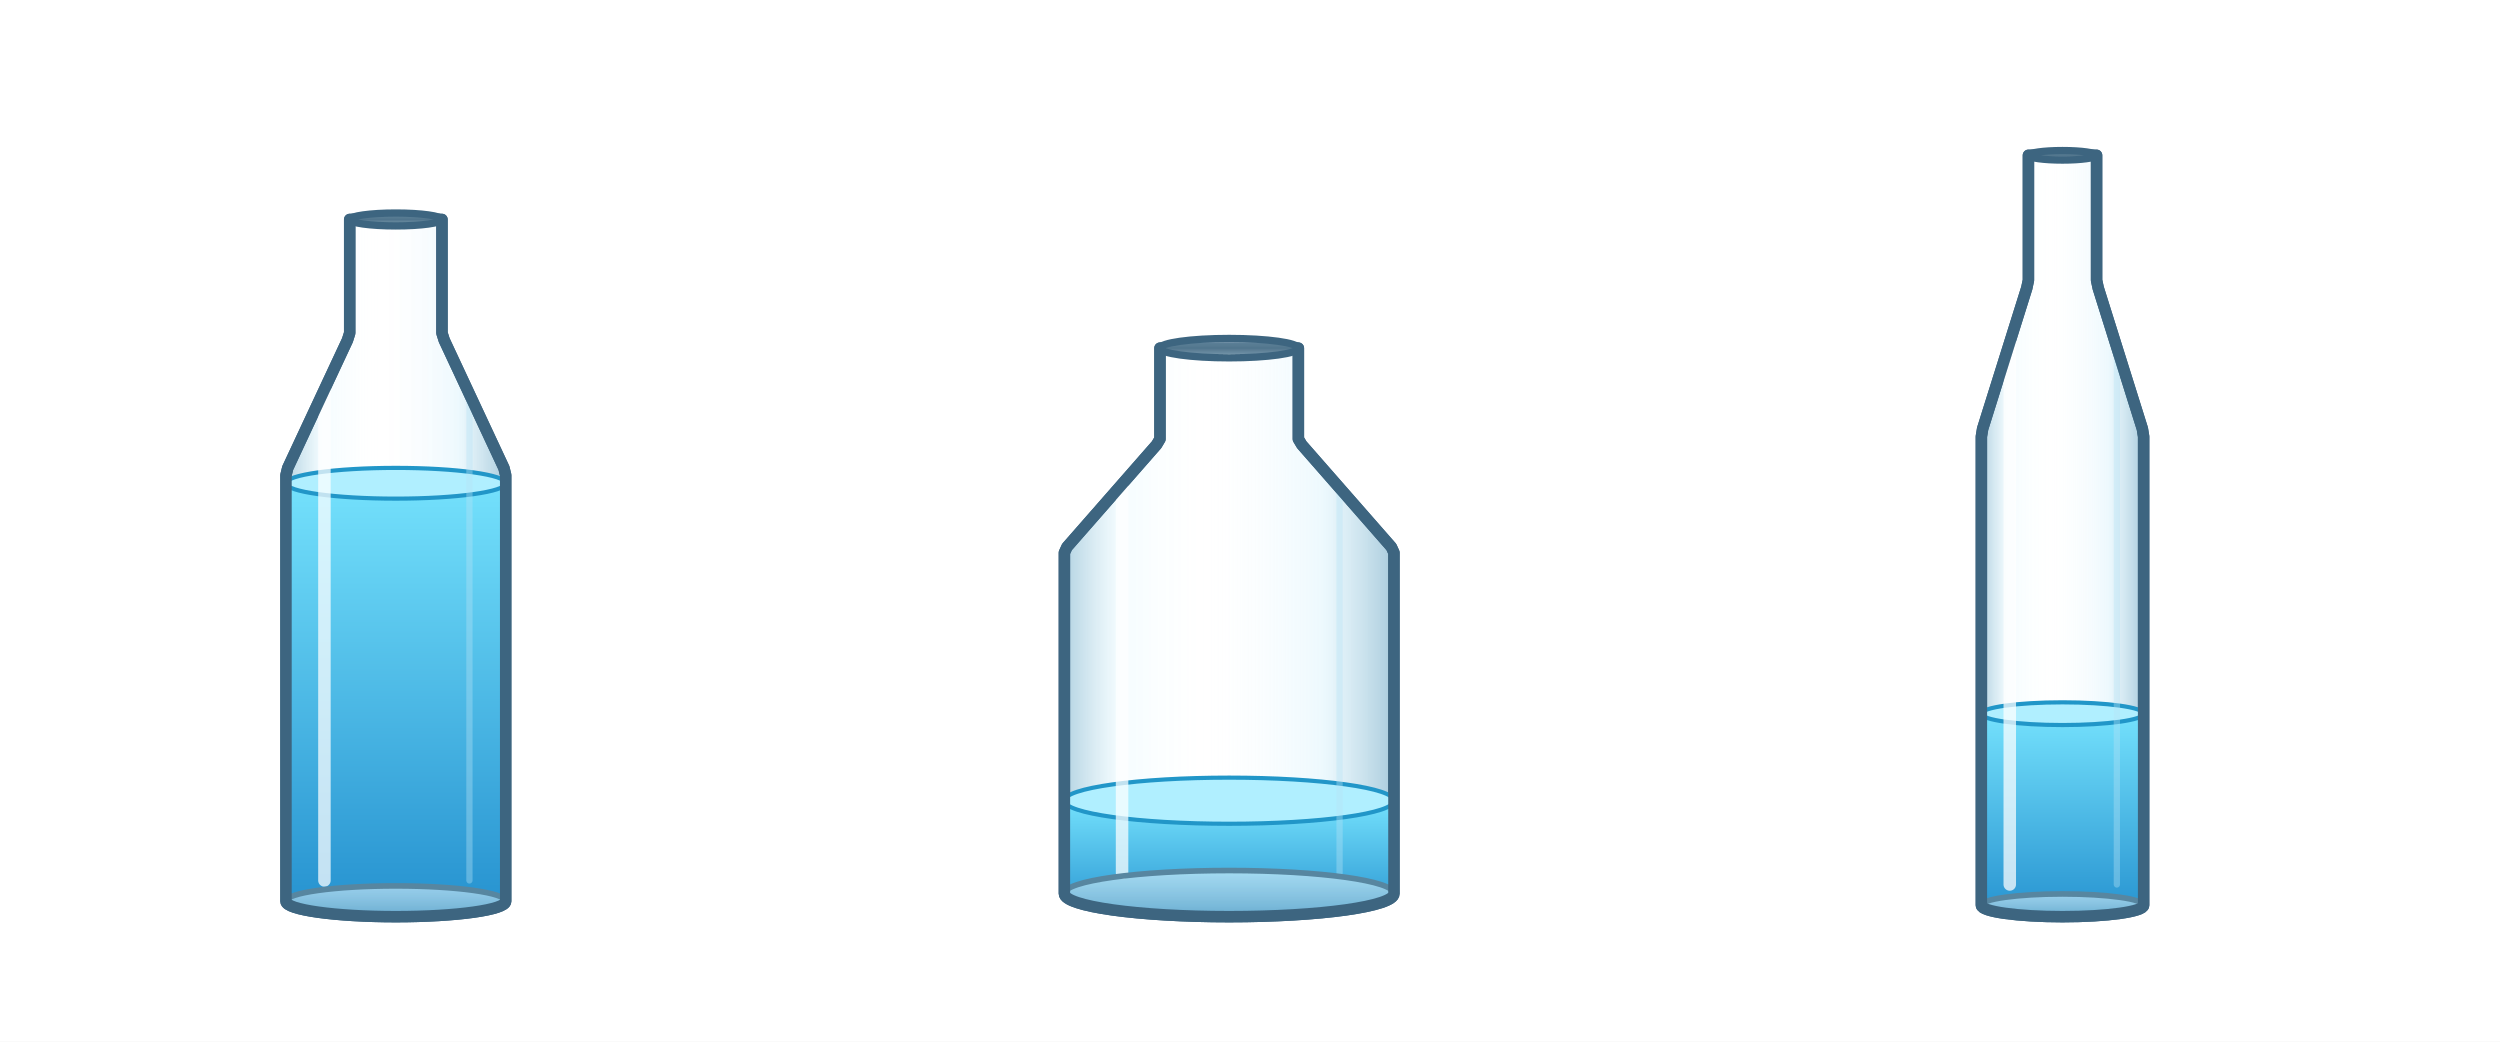
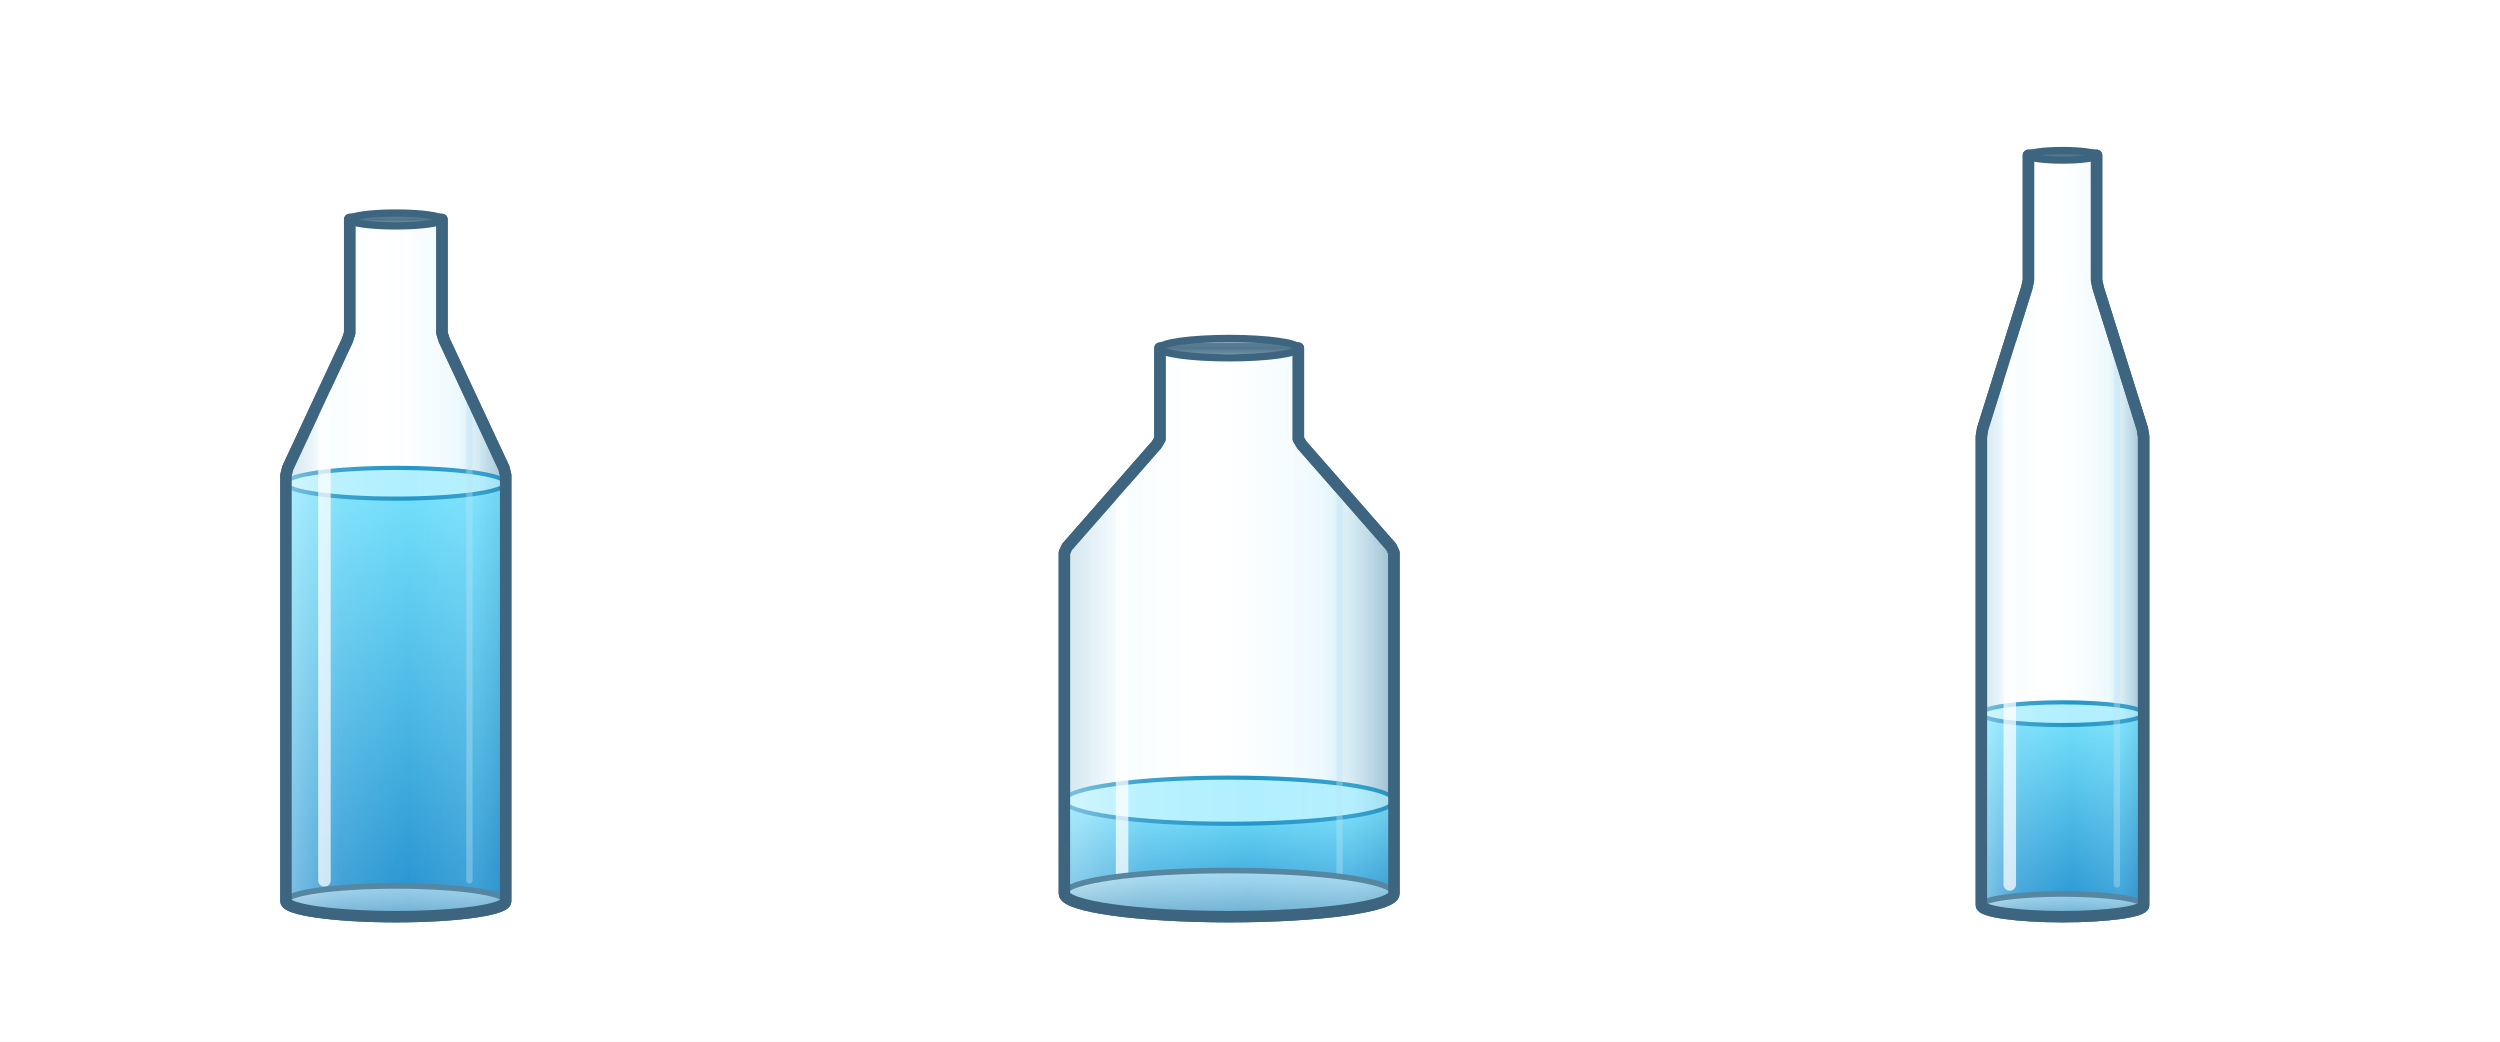
<svg xmlns="http://www.w3.org/2000/svg" width="1200" height="500" viewBox="0 0 1200 500">
  <defs>
    <linearGradient id="glass">
      <stop stop-color="#91bfd5" stop-opacity=".7" />
      <stop offset=".17" stop-color="#eafaff" stop-opacity=".5" />
      <stop offset=".43" stop-color="white" stop-opacity=".12" />
      <stop offset=".78" stop-color="#d8f2fc" stop-opacity=".45" />
      <stop offset="1" stop-color="#8bb9d0" stop-opacity=".75" />
    </linearGradient>
    <linearGradient id="water" x2="0" y2="1">
      <stop stop-color="#74e1fc" />
      <stop offset="1" stop-color="#238fce" />
    </linearGradient>
    <linearGradient id="baseGlass" x2="0" y2="1">
      <stop stop-color="#f1fcff" stop-opacity=".55" />
      <stop offset="1" stop-color="#86b8d0" stop-opacity=".7" />
    </linearGradient>
    <linearGradient id="rim" x2="0" y2="1">
      <stop stop-color="#9cc9dc" stop-opacity=".3" />
      <stop offset=".5" stop-color="white" stop-opacity=".1" />
      <stop offset="1" stop-color="#bce0ed" stop-opacity=".45" />
    </linearGradient>
+     <linearGradient id="brillo">
+       <stop stop-color="white" stop-opacity=".42" />
+       <stop offset=".24" stop-color="white" stop-opacity=".12" />
+       <stop offset=".56" stop-color="white" stop-opacity="0" />
+       <stop offset=".86" stop-color="#d6f5ff" stop-opacity=".12" />
+       <stop offset="1" stop-color="#456f89" stop-opacity=".14" />
+     </linearGradient>
  </defs>
  <rect width="1200" height="500" fill="white" />
  <defs>
    <clipPath id="body0">
      <path d="M137.272,432.618 L137.272,429.209 L137.272,425.8 L137.272,422.391 L137.272,418.982 L137.272,415.572 L137.272,412.163 L137.272,408.754 L137.272,405.345 L137.272,401.936 L137.272,398.527 L137.272,395.118 L137.272,391.709 L137.272,388.3 L137.272,384.891 L137.272,381.482 L137.272,378.072 L137.272,374.663 L137.272,371.254 L137.272,367.845 L137.272,364.436 L137.272,361.027 L137.272,357.618 L137.272,354.209 L137.272,350.8 L137.272,347.391 L137.272,343.982 L137.272,340.572 L137.272,337.163 L137.272,333.754 L137.272,330.345 L137.272,326.936 L137.272,323.527 L137.272,320.118 L137.272,316.709 L137.272,313.3 L137.272,309.891 L137.272,306.482 L137.272,303.072 L137.272,299.663 L137.272,296.254 L137.272,292.845 L137.272,289.436 L137.272,286.027 L137.272,282.618 L137.272,279.209 L137.272,275.8 L137.272,272.391 L137.272,268.982 L137.272,265.572 L137.272,262.163 L137.272,258.754 L137.272,255.345 L137.272,251.936 L137.272,248.527 L137.272,245.118 L137.272,241.709 L137.272,238.3 L137.272,234.891 L137.272,231.482 L137.272,228.072 L138.1,224.663 L139.693,221.254 L141.285,217.845 L142.878,214.436 L144.471,211.027 L146.064,207.618 L147.657,204.209 L149.25,200.8 L150.843,197.391 L152.435,193.982 L154.028,190.572 L155.621,187.163 L157.214,183.754 L158.807,180.345 L160.399,176.936 L161.992,173.527 L163.585,170.118 L165.178,166.709 L166.771,163.3 L167.854,159.891 L167.854,156.482 L167.854,153.072 L167.854,149.663 L167.854,146.254 L167.854,142.845 L167.854,139.436 L167.854,136.027 L167.854,132.618 L167.854,129.209 L167.854,125.8 L167.854,122.391 L167.854,118.982 L167.854,115.573 L167.854,112.163 L167.854,108.754 L167.854,105.345 L212.146,105.345 L212.146,108.754 L212.146,112.163 L212.146,115.573 L212.146,118.982 L212.146,122.391 L212.146,125.8 L212.146,129.209 L212.146,132.618 L212.146,136.027 L212.146,139.436 L212.146,142.845 L212.146,146.254 L212.146,149.663 L212.146,153.072 L212.146,156.482 L212.146,159.891 L213.229,163.3 L214.822,166.709 L216.415,170.118 L218.008,173.527 L219.601,176.936 L221.193,180.345 L222.786,183.754 L224.379,187.163 L225.972,190.572 L227.565,193.982 L229.157,197.391 L230.75,200.8 L232.343,204.209 L233.936,207.618 L235.529,211.027 L237.122,214.436 L238.715,217.845 L240.307,221.254 L241.9,224.663 L242.728,228.072 L242.728,231.482 L242.728,234.891 L242.728,238.3 L242.728,241.709 L242.728,245.118 L242.728,248.527 L242.728,251.936 L242.728,255.345 L242.728,258.754 L242.728,262.163 L242.728,265.572 L242.728,268.982 L242.728,272.391 L242.728,275.8 L242.728,279.209 L242.728,282.618 L242.728,286.027 L242.728,289.436 L242.728,292.845 L242.728,296.254 L242.728,299.663 L242.728,303.072 L242.728,306.482 L242.728,309.891 L242.728,313.3 L242.728,316.709 L242.728,320.118 L242.728,323.527 L242.728,326.936 L242.728,330.345 L242.728,333.754 L242.728,337.163 L242.728,340.572 L242.728,343.982 L242.728,347.391 L242.728,350.8 L242.728,354.209 L242.728,357.618 L242.728,361.027 L242.728,364.436 L242.728,367.845 L242.728,371.254 L242.728,374.663 L242.728,378.072 L242.728,381.482 L242.728,384.891 L242.728,388.3 L242.728,391.709 L242.728,395.118 L242.728,398.527 L242.728,401.936 L242.728,405.345 L242.728,408.754 L242.728,412.163 L242.728,415.572 L242.728,418.982 L242.728,422.391 L242.728,425.8 L242.728,429.209 L242.728,432.618 A52.728,7.382 0 0 1 137.272,432.618 Z" />
    </clipPath>
  </defs>
  <path d="M137.272,432.618 L137.272,429.209 L137.272,425.8 L137.272,422.391 L137.272,418.982 L137.272,415.572 L137.272,412.163 L137.272,408.754 L137.272,405.345 L137.272,401.936 L137.272,398.527 L137.272,395.118 L137.272,391.709 L137.272,388.3 L137.272,384.891 L137.272,381.482 L137.272,378.072 L137.272,374.663 L137.272,371.254 L137.272,367.845 L137.272,364.436 L137.272,361.027 L137.272,357.618 L137.272,354.209 L137.272,350.8 L137.272,347.391 L137.272,343.982 L137.272,340.572 L137.272,337.163 L137.272,333.754 L137.272,330.345 L137.272,326.936 L137.272,323.527 L137.272,320.118 L137.272,316.709 L137.272,313.3 L137.272,309.891 L137.272,306.482 L137.272,303.072 L137.272,299.663 L137.272,296.254 L137.272,292.845 L137.272,289.436 L137.272,286.027 L137.272,282.618 L137.272,279.209 L137.272,275.8 L137.272,272.391 L137.272,268.982 L137.272,265.572 L137.272,262.163 L137.272,258.754 L137.272,255.345 L137.272,251.936 L137.272,248.527 L137.272,245.118 L137.272,241.709 L137.272,238.3 L137.272,234.891 L137.272,231.482 L137.272,228.072 L138.1,224.663 L139.693,221.254 L141.285,217.845 L142.878,214.436 L144.471,211.027 L146.064,207.618 L147.657,204.209 L149.25,200.8 L150.843,197.391 L152.435,193.982 L154.028,190.572 L155.621,187.163 L157.214,183.754 L158.807,180.345 L160.399,176.936 L161.992,173.527 L163.585,170.118 L165.178,166.709 L166.771,163.3 L167.854,159.891 L167.854,156.482 L167.854,153.072 L167.854,149.663 L167.854,146.254 L167.854,142.845 L167.854,139.436 L167.854,136.027 L167.854,132.618 L167.854,129.209 L167.854,125.8 L167.854,122.391 L167.854,118.982 L167.854,115.573 L167.854,112.163 L167.854,108.754 L167.854,105.345 L212.146,105.345 L212.146,108.754 L212.146,112.163 L212.146,115.573 L212.146,118.982 L212.146,122.391 L212.146,125.8 L212.146,129.209 L212.146,132.618 L212.146,136.027 L212.146,139.436 L212.146,142.845 L212.146,146.254 L212.146,149.663 L212.146,153.072 L212.146,156.482 L212.146,159.891 L213.229,163.3 L214.822,166.709 L216.415,170.118 L218.008,173.527 L219.601,176.936 L221.193,180.345 L222.786,183.754 L224.379,187.163 L225.972,190.572 L227.565,193.982 L229.157,197.391 L230.75,200.8 L232.343,204.209 L233.936,207.618 L235.529,211.027 L237.122,214.436 L238.715,217.845 L240.307,221.254 L241.9,224.663 L242.728,228.072 L242.728,231.482 L242.728,234.891 L242.728,238.3 L242.728,241.709 L242.728,245.118 L242.728,248.527 L242.728,251.936 L242.728,255.345 L242.728,258.754 L242.728,262.163 L242.728,265.572 L242.728,268.982 L242.728,272.391 L242.728,275.8 L242.728,279.209 L242.728,282.618 L242.728,286.027 L242.728,289.436 L242.728,292.845 L242.728,296.254 L242.728,299.663 L242.728,303.072 L242.728,306.482 L242.728,309.891 L242.728,313.3 L242.728,316.709 L242.728,320.118 L242.728,323.527 L242.728,326.936 L242.728,330.345 L242.728,333.754 L242.728,337.163 L242.728,340.572 L242.728,343.982 L242.728,347.391 L242.728,350.8 L242.728,354.209 L242.728,357.618 L242.728,361.027 L242.728,364.436 L242.728,367.845 L242.728,371.254 L242.728,374.663 L242.728,378.072 L242.728,381.482 L242.728,384.891 L242.728,388.3 L242.728,391.709 L242.728,395.118 L242.728,398.527 L242.728,401.936 L242.728,405.345 L242.728,408.754 L242.728,412.163 L242.728,415.572 L242.728,418.982 L242.728,422.391 L242.728,425.8 L242.728,429.209 L242.728,432.618 A52.728,7.382 0 0 1 137.272,432.618 Z" fill="url(#glass)" stroke="#3d6580" stroke-width="5.5" stroke-linejoin="round" />
  <g clip-path="url(#body0)">
    <rect x="0" y="231.967" width="400" height="212.033" fill="url(#water)" />
    <ellipse cx="190" cy="231.967" rx="52.728" ry="7.382" fill="#b0efff" stroke="#2196c8" stroke-width="2" />
    <path d="M155.726 117.345 L155.726 422.618" stroke="white" stroke-opacity=".72" stroke-width="6" stroke-linecap="round" />
    <path d="M225.328 119.345 L225.328 422.618" stroke="#b5e3f6" stroke-opacity=".38" stroke-width="3" stroke-linecap="round" />
  </g>
+   <g aria-hidden="true" clip-path="url(#body0)">
+     <rect x="137.272" y="105.345" width="105.457" height="334.655" fill="url(#brillo)" />
+   </g>
+   <path d="M171.84,104.725 A18.603,2.015 0 0 1 208.16,104.725" fill="none" stroke="white" stroke-opacity=".9" stroke-width="2.8" stroke-linecap="round" />
  <ellipse data-base="true" cx="190" cy="432.618" rx="52.728" ry="7.382" fill="url(#baseGlass)" stroke="#5786a0" stroke-width="2.7" />
  <path d="M137.272,432.618 L137.272,429.209 L137.272,425.8 L137.272,422.391 L137.272,418.982 L137.272,415.572 L137.272,412.163 L137.272,408.754 L137.272,405.345 L137.272,401.936 L137.272,398.527 L137.272,395.118 L137.272,391.709 L137.272,388.3 L137.272,384.891 L137.272,381.482 L137.272,378.072 L137.272,374.663 L137.272,371.254 L137.272,367.845 L137.272,364.436 L137.272,361.027 L137.272,357.618 L137.272,354.209 L137.272,350.8 L137.272,347.391 L137.272,343.982 L137.272,340.572 L137.272,337.163 L137.272,333.754 L137.272,330.345 L137.272,326.936 L137.272,323.527 L137.272,320.118 L137.272,316.709 L137.272,313.3 L137.272,309.891 L137.272,306.482 L137.272,303.072 L137.272,299.663 L137.272,296.254 L137.272,292.845 L137.272,289.436 L137.272,286.027 L137.272,282.618 L137.272,279.209 L137.272,275.8 L137.272,272.391 L137.272,268.982 L137.272,265.572 L137.272,262.163 L137.272,258.754 L137.272,255.345 L137.272,251.936 L137.272,248.527 L137.272,245.118 L137.272,241.709 L137.272,238.3 L137.272,234.891 L137.272,231.482 L137.272,228.072 L138.1,224.663 L139.693,221.254 L141.285,217.845 L142.878,214.436 L144.471,211.027 L146.064,207.618 L147.657,204.209 L149.25,200.8 L150.843,197.391 L152.435,193.982 L154.028,190.572 L155.621,187.163 L157.214,183.754 L158.807,180.345 L160.399,176.936 L161.992,173.527 L163.585,170.118 L165.178,166.709 L166.771,163.3 L167.854,159.891 L167.854,156.482 L167.854,153.072 L167.854,149.663 L167.854,146.254 L167.854,142.845 L167.854,139.436 L167.854,136.027 L167.854,132.618 L167.854,129.209 L167.854,125.8 L167.854,122.391 L167.854,118.982 L167.854,115.573 L167.854,112.163 L167.854,108.754 L167.854,105.345 L212.146,105.345 L212.146,108.754 L212.146,112.163 L212.146,115.573 L212.146,118.982 L212.146,122.391 L212.146,125.8 L212.146,129.209 L212.146,132.618 L212.146,136.027 L212.146,139.436 L212.146,142.845 L212.146,146.254 L212.146,149.663 L212.146,153.072 L212.146,156.482 L212.146,159.891 L213.229,163.3 L214.822,166.709 L216.415,170.118 L218.008,173.527 L219.601,176.936 L221.193,180.345 L222.786,183.754 L224.379,187.163 L225.972,190.572 L227.565,193.982 L229.157,197.391 L230.75,200.8 L232.343,204.209 L233.936,207.618 L235.529,211.027 L237.122,214.436 L238.715,217.845 L240.307,221.254 L241.9,224.663 L242.728,228.072 L242.728,231.482 L242.728,234.891 L242.728,238.3 L242.728,241.709 L242.728,245.118 L242.728,248.527 L242.728,251.936 L242.728,255.345 L242.728,258.754 L242.728,262.163 L242.728,265.572 L242.728,268.982 L242.728,272.391 L242.728,275.8 L242.728,279.209 L242.728,282.618 L242.728,286.027 L242.728,289.436 L242.728,292.845 L242.728,296.254 L242.728,299.663 L242.728,303.072 L242.728,306.482 L242.728,309.891 L242.728,313.3 L242.728,316.709 L242.728,320.118 L242.728,323.527 L242.728,326.936 L242.728,330.345 L242.728,333.754 L242.728,337.163 L242.728,340.572 L242.728,343.982 L242.728,347.391 L242.728,350.8 L242.728,354.209 L242.728,357.618 L242.728,361.027 L242.728,364.436 L242.728,367.845 L242.728,371.254 L242.728,374.663 L242.728,378.072 L242.728,381.482 L242.728,384.891 L242.728,388.3 L242.728,391.709 L242.728,395.118 L242.728,398.527 L242.728,401.936 L242.728,405.345 L242.728,408.754 L242.728,412.163 L242.728,415.572 L242.728,418.982 L242.728,422.391 L242.728,425.8 L242.728,429.209 L242.728,432.618 A52.728,7.382 0 0 1 137.272,432.618 Z" fill="none" stroke="#3d6580" stroke-width="5.5" stroke-linejoin="round" />
  <ellipse cx="190" cy="105.345" rx="22.146" ry="3.1" fill="url(#rim)" stroke="#3d6580" stroke-width="3.5" />
  <defs>
    <clipPath id="body1">
      <path d="M510.908,428.927 L510.908,426.2 L510.908,423.473 L510.908,420.745 L510.908,418.018 L510.908,415.291 L510.908,412.563 L510.908,409.836 L510.908,407.109 L510.908,404.382 L510.908,401.654 L510.908,398.927 L510.908,396.2 L510.908,393.473 L510.908,390.745 L510.908,388.018 L510.908,385.291 L510.908,382.563 L510.908,379.836 L510.908,377.109 L510.908,374.382 L510.908,371.654 L510.908,368.927 L510.908,366.2 L510.908,363.473 L510.908,360.745 L510.908,358.018 L510.908,355.291 L510.908,352.563 L510.908,349.836 L510.908,347.109 L510.908,344.382 L510.908,341.654 L510.908,338.927 L510.908,336.2 L510.908,333.473 L510.908,330.745 L510.908,328.018 L510.908,325.291 L510.908,322.563 L510.908,319.836 L510.908,317.109 L510.908,314.382 L510.908,311.654 L510.908,308.927 L510.908,306.2 L510.908,303.473 L510.908,300.745 L510.908,298.018 L510.908,295.291 L510.908,292.563 L510.908,289.836 L510.908,287.109 L510.908,284.382 L510.908,281.654 L510.908,278.927 L510.908,276.2 L510.908,273.473 L510.908,270.745 L510.908,268.018 L510.908,265.291 L512.15,262.563 L514.54,259.836 L516.929,257.109 L519.318,254.382 L521.707,251.654 L524.097,248.927 L526.486,246.2 L528.875,243.473 L531.264,240.745 L533.654,238.018 L536.043,235.291 L538.432,232.564 L540.821,229.836 L543.211,227.109 L545.6,224.382 L547.989,221.654 L550.378,218.927 L552.767,216.2 L555.157,213.473 L556.781,210.745 L556.781,208.018 L556.781,205.291 L556.781,202.564 L556.781,199.836 L556.781,197.109 L556.781,194.382 L556.781,191.654 L556.781,188.927 L556.781,186.2 L556.781,183.473 L556.781,180.745 L556.781,178.018 L556.781,175.291 L556.781,172.564 L556.781,169.836 L556.781,167.109 L623.219,167.109 L623.219,169.836 L623.219,172.564 L623.219,175.291 L623.219,178.018 L623.219,180.745 L623.219,183.473 L623.219,186.2 L623.219,188.927 L623.219,191.654 L623.219,194.382 L623.219,197.109 L623.219,199.836 L623.219,202.564 L623.219,205.291 L623.219,208.018 L623.219,210.745 L624.843,213.473 L627.233,216.2 L629.622,218.927 L632.011,221.654 L634.4,224.382 L636.789,227.109 L639.179,229.836 L641.568,232.564 L643.957,235.291 L646.346,238.018 L648.736,240.745 L651.125,243.473 L653.514,246.2 L655.903,248.927 L658.293,251.654 L660.682,254.382 L663.071,257.109 L665.46,259.836 L667.85,262.563 L669.092,265.291 L669.092,268.018 L669.092,270.745 L669.092,273.473 L669.092,276.2 L669.092,278.927 L669.092,281.654 L669.092,284.382 L669.092,287.109 L669.092,289.836 L669.092,292.563 L669.092,295.291 L669.092,298.018 L669.092,300.745 L669.092,303.473 L669.092,306.2 L669.092,308.927 L669.092,311.654 L669.092,314.382 L669.092,317.109 L669.092,319.836 L669.092,322.563 L669.092,325.291 L669.092,328.018 L669.092,330.745 L669.092,333.473 L669.092,336.2 L669.092,338.927 L669.092,341.654 L669.092,344.382 L669.092,347.109 L669.092,349.836 L669.092,352.563 L669.092,355.291 L669.092,358.018 L669.092,360.745 L669.092,363.473 L669.092,366.2 L669.092,368.927 L669.092,371.654 L669.092,374.382 L669.092,377.109 L669.092,379.836 L669.092,382.563 L669.092,385.291 L669.092,388.018 L669.092,390.745 L669.092,393.473 L669.092,396.2 L669.092,398.927 L669.092,401.654 L669.092,404.382 L669.092,407.109 L669.092,409.836 L669.092,412.563 L669.092,415.291 L669.092,418.018 L669.092,420.745 L669.092,423.473 L669.092,426.2 L669.092,428.927 A79.092,11.073 0 0 1 510.908,428.927 Z" />
    </clipPath>
  </defs>
  <path d="M510.908,428.927 L510.908,426.2 L510.908,423.473 L510.908,420.745 L510.908,418.018 L510.908,415.291 L510.908,412.563 L510.908,409.836 L510.908,407.109 L510.908,404.382 L510.908,401.654 L510.908,398.927 L510.908,396.2 L510.908,393.473 L510.908,390.745 L510.908,388.018 L510.908,385.291 L510.908,382.563 L510.908,379.836 L510.908,377.109 L510.908,374.382 L510.908,371.654 L510.908,368.927 L510.908,366.2 L510.908,363.473 L510.908,360.745 L510.908,358.018 L510.908,355.291 L510.908,352.563 L510.908,349.836 L510.908,347.109 L510.908,344.382 L510.908,341.654 L510.908,338.927 L510.908,336.2 L510.908,333.473 L510.908,330.745 L510.908,328.018 L510.908,325.291 L510.908,322.563 L510.908,319.836 L510.908,317.109 L510.908,314.382 L510.908,311.654 L510.908,308.927 L510.908,306.2 L510.908,303.473 L510.908,300.745 L510.908,298.018 L510.908,295.291 L510.908,292.563 L510.908,289.836 L510.908,287.109 L510.908,284.382 L510.908,281.654 L510.908,278.927 L510.908,276.2 L510.908,273.473 L510.908,270.745 L510.908,268.018 L510.908,265.291 L512.15,262.563 L514.54,259.836 L516.929,257.109 L519.318,254.382 L521.707,251.654 L524.097,248.927 L526.486,246.2 L528.875,243.473 L531.264,240.745 L533.654,238.018 L536.043,235.291 L538.432,232.564 L540.821,229.836 L543.211,227.109 L545.6,224.382 L547.989,221.654 L550.378,218.927 L552.767,216.2 L555.157,213.473 L556.781,210.745 L556.781,208.018 L556.781,205.291 L556.781,202.564 L556.781,199.836 L556.781,197.109 L556.781,194.382 L556.781,191.654 L556.781,188.927 L556.781,186.2 L556.781,183.473 L556.781,180.745 L556.781,178.018 L556.781,175.291 L556.781,172.564 L556.781,169.836 L556.781,167.109 L623.219,167.109 L623.219,169.836 L623.219,172.564 L623.219,175.291 L623.219,178.018 L623.219,180.745 L623.219,183.473 L623.219,186.2 L623.219,188.927 L623.219,191.654 L623.219,194.382 L623.219,197.109 L623.219,199.836 L623.219,202.564 L623.219,205.291 L623.219,208.018 L623.219,210.745 L624.843,213.473 L627.233,216.2 L629.622,218.927 L632.011,221.654 L634.4,224.382 L636.789,227.109 L639.179,229.836 L641.568,232.564 L643.957,235.291 L646.346,238.018 L648.736,240.745 L651.125,243.473 L653.514,246.2 L655.903,248.927 L658.293,251.654 L660.682,254.382 L663.071,257.109 L665.46,259.836 L667.85,262.563 L669.092,265.291 L669.092,268.018 L669.092,270.745 L669.092,273.473 L669.092,276.2 L669.092,278.927 L669.092,281.654 L669.092,284.382 L669.092,287.109 L669.092,289.836 L669.092,292.563 L669.092,295.291 L669.092,298.018 L669.092,300.745 L669.092,303.473 L669.092,306.2 L669.092,308.927 L669.092,311.654 L669.092,314.382 L669.092,317.109 L669.092,319.836 L669.092,322.563 L669.092,325.291 L669.092,328.018 L669.092,330.745 L669.092,333.473 L669.092,336.2 L669.092,338.927 L669.092,341.654 L669.092,344.382 L669.092,347.109 L669.092,349.836 L669.092,352.563 L669.092,355.291 L669.092,358.018 L669.092,360.745 L669.092,363.473 L669.092,366.2 L669.092,368.927 L669.092,371.654 L669.092,374.382 L669.092,377.109 L669.092,379.836 L669.092,382.563 L669.092,385.291 L669.092,388.018 L669.092,390.745 L669.092,393.473 L669.092,396.2 L669.092,398.927 L669.092,401.654 L669.092,404.382 L669.092,407.109 L669.092,409.836 L669.092,412.563 L669.092,415.291 L669.092,418.018 L669.092,420.745 L669.092,423.473 L669.092,426.2 L669.092,428.927 A79.092,11.073 0 0 1 510.908,428.927 Z" fill="url(#glass)" stroke="#3d6580" stroke-width="5.5" stroke-linejoin="round" />
  <g clip-path="url(#body1)">
    <rect x="400" y="384.339" width="400" height="59.66" fill="url(#water)" />
    <ellipse cx="590" cy="384.339" rx="79.092" ry="11.073" fill="#b0efff" stroke="#2196c8" stroke-width="2" />
    <path d="M538.59 179.109 L538.59 418.927" stroke="white" stroke-opacity=".72" stroke-width="6" stroke-linecap="round" />
    <path d="M642.992 181.109 L642.992 418.927" stroke="#b5e3f6" stroke-opacity=".38" stroke-width="3" stroke-linecap="round" />
  </g>
+   <g aria-hidden="true" clip-path="url(#body1)">
+     <rect x="510.908" y="167.109" width="158.184" height="272.891" fill="url(#brillo)" />
+   </g>
+   <path d="M562.761,166.179 A27.904,3.023 0 0 1 617.239,166.179" fill="none" stroke="white" stroke-opacity=".9" stroke-width="2.8" stroke-linecap="round" />
  <ellipse data-base="true" cx="590" cy="428.927" rx="79.092" ry="11.073" fill="url(#baseGlass)" stroke="#5786a0" stroke-width="2.7" />
  <path d="M510.908,428.927 L510.908,426.2 L510.908,423.473 L510.908,420.745 L510.908,418.018 L510.908,415.291 L510.908,412.563 L510.908,409.836 L510.908,407.109 L510.908,404.382 L510.908,401.654 L510.908,398.927 L510.908,396.2 L510.908,393.473 L510.908,390.745 L510.908,388.018 L510.908,385.291 L510.908,382.563 L510.908,379.836 L510.908,377.109 L510.908,374.382 L510.908,371.654 L510.908,368.927 L510.908,366.2 L510.908,363.473 L510.908,360.745 L510.908,358.018 L510.908,355.291 L510.908,352.563 L510.908,349.836 L510.908,347.109 L510.908,344.382 L510.908,341.654 L510.908,338.927 L510.908,336.2 L510.908,333.473 L510.908,330.745 L510.908,328.018 L510.908,325.291 L510.908,322.563 L510.908,319.836 L510.908,317.109 L510.908,314.382 L510.908,311.654 L510.908,308.927 L510.908,306.2 L510.908,303.473 L510.908,300.745 L510.908,298.018 L510.908,295.291 L510.908,292.563 L510.908,289.836 L510.908,287.109 L510.908,284.382 L510.908,281.654 L510.908,278.927 L510.908,276.2 L510.908,273.473 L510.908,270.745 L510.908,268.018 L510.908,265.291 L512.15,262.563 L514.54,259.836 L516.929,257.109 L519.318,254.382 L521.707,251.654 L524.097,248.927 L526.486,246.2 L528.875,243.473 L531.264,240.745 L533.654,238.018 L536.043,235.291 L538.432,232.564 L540.821,229.836 L543.211,227.109 L545.6,224.382 L547.989,221.654 L550.378,218.927 L552.767,216.2 L555.157,213.473 L556.781,210.745 L556.781,208.018 L556.781,205.291 L556.781,202.564 L556.781,199.836 L556.781,197.109 L556.781,194.382 L556.781,191.654 L556.781,188.927 L556.781,186.2 L556.781,183.473 L556.781,180.745 L556.781,178.018 L556.781,175.291 L556.781,172.564 L556.781,169.836 L556.781,167.109 L623.219,167.109 L623.219,169.836 L623.219,172.564 L623.219,175.291 L623.219,178.018 L623.219,180.745 L623.219,183.473 L623.219,186.2 L623.219,188.927 L623.219,191.654 L623.219,194.382 L623.219,197.109 L623.219,199.836 L623.219,202.564 L623.219,205.291 L623.219,208.018 L623.219,210.745 L624.843,213.473 L627.233,216.2 L629.622,218.927 L632.011,221.654 L634.4,224.382 L636.789,227.109 L639.179,229.836 L641.568,232.564 L643.957,235.291 L646.346,238.018 L648.736,240.745 L651.125,243.473 L653.514,246.2 L655.903,248.927 L658.293,251.654 L660.682,254.382 L663.071,257.109 L665.46,259.836 L667.85,262.563 L669.092,265.291 L669.092,268.018 L669.092,270.745 L669.092,273.473 L669.092,276.2 L669.092,278.927 L669.092,281.654 L669.092,284.382 L669.092,287.109 L669.092,289.836 L669.092,292.563 L669.092,295.291 L669.092,298.018 L669.092,300.745 L669.092,303.473 L669.092,306.2 L669.092,308.927 L669.092,311.654 L669.092,314.382 L669.092,317.109 L669.092,319.836 L669.092,322.563 L669.092,325.291 L669.092,328.018 L669.092,330.745 L669.092,333.473 L669.092,336.2 L669.092,338.927 L669.092,341.654 L669.092,344.382 L669.092,347.109 L669.092,349.836 L669.092,352.563 L669.092,355.291 L669.092,358.018 L669.092,360.745 L669.092,363.473 L669.092,366.2 L669.092,368.927 L669.092,371.654 L669.092,374.382 L669.092,377.109 L669.092,379.836 L669.092,382.563 L669.092,385.291 L669.092,388.018 L669.092,390.745 L669.092,393.473 L669.092,396.2 L669.092,398.927 L669.092,401.654 L669.092,404.382 L669.092,407.109 L669.092,409.836 L669.092,412.563 L669.092,415.291 L669.092,418.018 L669.092,420.745 L669.092,423.473 L669.092,426.2 L669.092,428.927 A79.092,11.073 0 0 1 510.908,428.927 Z" fill="none" stroke="#3d6580" stroke-width="5.5" stroke-linejoin="round" />
  <ellipse cx="590" cy="167.109" rx="33.219" ry="4.651" fill="url(#rim)" stroke="#3d6580" stroke-width="3.5" />
  <defs>
    <clipPath id="body2">
      <path d="M951.058,434.548 L951.058,430.798 L951.058,427.048 L951.058,423.298 L951.058,419.548 L951.058,415.798 L951.058,412.048 L951.058,408.298 L951.058,404.548 L951.058,400.798 L951.058,397.048 L951.058,393.298 L951.058,389.548 L951.058,385.798 L951.058,382.048 L951.058,378.298 L951.058,374.548 L951.058,370.798 L951.058,367.048 L951.058,363.298 L951.058,359.548 L951.058,355.798 L951.058,352.048 L951.058,348.298 L951.058,344.548 L951.058,340.798 L951.058,337.048 L951.058,333.298 L951.058,329.548 L951.058,325.798 L951.058,322.048 L951.058,318.298 L951.058,314.548 L951.058,310.798 L951.058,307.048 L951.058,303.298 L951.058,299.548 L951.058,295.798 L951.058,292.048 L951.058,288.298 L951.058,284.548 L951.058,280.798 L951.058,277.048 L951.058,273.298 L951.058,269.548 L951.058,265.798 L951.058,262.048 L951.058,258.298 L951.058,254.548 L951.058,250.798 L951.058,247.048 L951.058,243.298 L951.058,239.548 L951.058,235.798 L951.058,232.048 L951.058,228.298 L951.058,224.548 L951.058,220.798 L951.058,217.048 L951.058,213.298 L951.058,209.548 L951.669,205.798 L952.846,202.048 L954.022,198.298 L955.199,194.548 L956.375,190.798 L957.551,187.048 L958.728,183.298 L959.904,179.548 L961.081,175.798 L962.257,172.048 L963.433,168.298 L964.61,164.548 L965.786,160.798 L966.962,157.048 L968.139,153.298 L969.315,149.548 L970.492,145.798 L971.668,142.048 L972.844,138.298 L973.644,134.548 L973.644,130.798 L973.644,127.048 L973.644,123.298 L973.644,119.548 L973.644,115.798 L973.644,112.048 L973.644,108.298 L973.644,104.548 L973.644,100.798 L973.644,97.048 L973.644,93.298 L973.644,89.548 L973.644,85.798 L973.644,82.048 L973.644,78.298 L973.644,74.548 L1006.356,74.548 L1006.356,78.298 L1006.356,82.048 L1006.356,85.798 L1006.356,89.548 L1006.356,93.298 L1006.356,97.048 L1006.356,100.798 L1006.356,104.548 L1006.356,108.298 L1006.356,112.048 L1006.356,115.798 L1006.356,119.548 L1006.356,123.298 L1006.356,127.048 L1006.356,130.798 L1006.356,134.548 L1007.156,138.298 L1008.332,142.048 L1009.508,145.798 L1010.685,149.548 L1011.861,153.298 L1013.038,157.048 L1014.214,160.798 L1015.39,164.548 L1016.567,168.298 L1017.743,172.048 L1018.919,175.798 L1020.096,179.548 L1021.272,183.298 L1022.449,187.048 L1023.625,190.798 L1024.801,194.548 L1025.978,198.298 L1027.154,202.048 L1028.331,205.798 L1028.942,209.548 L1028.942,213.298 L1028.942,217.048 L1028.942,220.798 L1028.942,224.548 L1028.942,228.298 L1028.942,232.048 L1028.942,235.798 L1028.942,239.548 L1028.942,243.298 L1028.942,247.048 L1028.942,250.798 L1028.942,254.548 L1028.942,258.298 L1028.942,262.048 L1028.942,265.798 L1028.942,269.548 L1028.942,273.298 L1028.942,277.048 L1028.942,280.798 L1028.942,284.548 L1028.942,288.298 L1028.942,292.048 L1028.942,295.798 L1028.942,299.548 L1028.942,303.298 L1028.942,307.048 L1028.942,310.798 L1028.942,314.548 L1028.942,318.298 L1028.942,322.048 L1028.942,325.798 L1028.942,329.548 L1028.942,333.298 L1028.942,337.048 L1028.942,340.798 L1028.942,344.548 L1028.942,348.298 L1028.942,352.048 L1028.942,355.798 L1028.942,359.548 L1028.942,363.298 L1028.942,367.048 L1028.942,370.798 L1028.942,374.548 L1028.942,378.298 L1028.942,382.048 L1028.942,385.798 L1028.942,389.548 L1028.942,393.298 L1028.942,397.048 L1028.942,400.798 L1028.942,404.548 L1028.942,408.298 L1028.942,412.048 L1028.942,415.798 L1028.942,419.548 L1028.942,423.298 L1028.942,427.048 L1028.942,430.798 L1028.942,434.548 A38.942,5.452 0 0 1 951.058,434.548 Z" />
    </clipPath>
  </defs>
  <path d="M951.058,434.548 L951.058,430.798 L951.058,427.048 L951.058,423.298 L951.058,419.548 L951.058,415.798 L951.058,412.048 L951.058,408.298 L951.058,404.548 L951.058,400.798 L951.058,397.048 L951.058,393.298 L951.058,389.548 L951.058,385.798 L951.058,382.048 L951.058,378.298 L951.058,374.548 L951.058,370.798 L951.058,367.048 L951.058,363.298 L951.058,359.548 L951.058,355.798 L951.058,352.048 L951.058,348.298 L951.058,344.548 L951.058,340.798 L951.058,337.048 L951.058,333.298 L951.058,329.548 L951.058,325.798 L951.058,322.048 L951.058,318.298 L951.058,314.548 L951.058,310.798 L951.058,307.048 L951.058,303.298 L951.058,299.548 L951.058,295.798 L951.058,292.048 L951.058,288.298 L951.058,284.548 L951.058,280.798 L951.058,277.048 L951.058,273.298 L951.058,269.548 L951.058,265.798 L951.058,262.048 L951.058,258.298 L951.058,254.548 L951.058,250.798 L951.058,247.048 L951.058,243.298 L951.058,239.548 L951.058,235.798 L951.058,232.048 L951.058,228.298 L951.058,224.548 L951.058,220.798 L951.058,217.048 L951.058,213.298 L951.058,209.548 L951.669,205.798 L952.846,202.048 L954.022,198.298 L955.199,194.548 L956.375,190.798 L957.551,187.048 L958.728,183.298 L959.904,179.548 L961.081,175.798 L962.257,172.048 L963.433,168.298 L964.61,164.548 L965.786,160.798 L966.962,157.048 L968.139,153.298 L969.315,149.548 L970.492,145.798 L971.668,142.048 L972.844,138.298 L973.644,134.548 L973.644,130.798 L973.644,127.048 L973.644,123.298 L973.644,119.548 L973.644,115.798 L973.644,112.048 L973.644,108.298 L973.644,104.548 L973.644,100.798 L973.644,97.048 L973.644,93.298 L973.644,89.548 L973.644,85.798 L973.644,82.048 L973.644,78.298 L973.644,74.548 L1006.356,74.548 L1006.356,78.298 L1006.356,82.048 L1006.356,85.798 L1006.356,89.548 L1006.356,93.298 L1006.356,97.048 L1006.356,100.798 L1006.356,104.548 L1006.356,108.298 L1006.356,112.048 L1006.356,115.798 L1006.356,119.548 L1006.356,123.298 L1006.356,127.048 L1006.356,130.798 L1006.356,134.548 L1007.156,138.298 L1008.332,142.048 L1009.508,145.798 L1010.685,149.548 L1011.861,153.298 L1013.038,157.048 L1014.214,160.798 L1015.39,164.548 L1016.567,168.298 L1017.743,172.048 L1018.919,175.798 L1020.096,179.548 L1021.272,183.298 L1022.449,187.048 L1023.625,190.798 L1024.801,194.548 L1025.978,198.298 L1027.154,202.048 L1028.331,205.798 L1028.942,209.548 L1028.942,213.298 L1028.942,217.048 L1028.942,220.798 L1028.942,224.548 L1028.942,228.298 L1028.942,232.048 L1028.942,235.798 L1028.942,239.548 L1028.942,243.298 L1028.942,247.048 L1028.942,250.798 L1028.942,254.548 L1028.942,258.298 L1028.942,262.048 L1028.942,265.798 L1028.942,269.548 L1028.942,273.298 L1028.942,277.048 L1028.942,280.798 L1028.942,284.548 L1028.942,288.298 L1028.942,292.048 L1028.942,295.798 L1028.942,299.548 L1028.942,303.298 L1028.942,307.048 L1028.942,310.798 L1028.942,314.548 L1028.942,318.298 L1028.942,322.048 L1028.942,325.798 L1028.942,329.548 L1028.942,333.298 L1028.942,337.048 L1028.942,340.798 L1028.942,344.548 L1028.942,348.298 L1028.942,352.048 L1028.942,355.798 L1028.942,359.548 L1028.942,363.298 L1028.942,367.048 L1028.942,370.798 L1028.942,374.548 L1028.942,378.298 L1028.942,382.048 L1028.942,385.798 L1028.942,389.548 L1028.942,393.298 L1028.942,397.048 L1028.942,400.798 L1028.942,404.548 L1028.942,408.298 L1028.942,412.048 L1028.942,415.798 L1028.942,419.548 L1028.942,423.298 L1028.942,427.048 L1028.942,430.798 L1028.942,434.548 A38.942,5.452 0 0 1 951.058,434.548 Z" fill="url(#glass)" stroke="#3d6580" stroke-width="5.5" stroke-linejoin="round" />
  <g clip-path="url(#body2)">
    <rect x="800" y="342.568" width="400" height="101.432" fill="url(#water)" />
    <ellipse cx="990" cy="342.568" rx="38.942" ry="5.452" fill="#b0efff" stroke="#2196c8" stroke-width="2" />
    <path d="M964.688 86.548 L964.688 424.548" stroke="white" stroke-opacity=".72" stroke-width="6" stroke-linecap="round" />
    <path d="M1016.091 88.548 L1016.091 424.548" stroke="#b5e3f6" stroke-opacity=".38" stroke-width="3" stroke-linecap="round" />
  </g>
+   <g aria-hidden="true" clip-path="url(#body2)">
+     <rect x="951.058" y="74.548" width="77.884" height="365.452" fill="url(#brillo)" />
+   </g>
+   <path d="M976.588,74.09 A13.739,1.488 0 0 1 1003.412,74.09" fill="none" stroke="white" stroke-opacity=".9" stroke-width="2.8" stroke-linecap="round" />
  <ellipse data-base="true" cx="990" cy="434.548" rx="38.942" ry="5.452" fill="url(#baseGlass)" stroke="#5786a0" stroke-width="2.7" />
  <path d="M951.058,434.548 L951.058,430.798 L951.058,427.048 L951.058,423.298 L951.058,419.548 L951.058,415.798 L951.058,412.048 L951.058,408.298 L951.058,404.548 L951.058,400.798 L951.058,397.048 L951.058,393.298 L951.058,389.548 L951.058,385.798 L951.058,382.048 L951.058,378.298 L951.058,374.548 L951.058,370.798 L951.058,367.048 L951.058,363.298 L951.058,359.548 L951.058,355.798 L951.058,352.048 L951.058,348.298 L951.058,344.548 L951.058,340.798 L951.058,337.048 L951.058,333.298 L951.058,329.548 L951.058,325.798 L951.058,322.048 L951.058,318.298 L951.058,314.548 L951.058,310.798 L951.058,307.048 L951.058,303.298 L951.058,299.548 L951.058,295.798 L951.058,292.048 L951.058,288.298 L951.058,284.548 L951.058,280.798 L951.058,277.048 L951.058,273.298 L951.058,269.548 L951.058,265.798 L951.058,262.048 L951.058,258.298 L951.058,254.548 L951.058,250.798 L951.058,247.048 L951.058,243.298 L951.058,239.548 L951.058,235.798 L951.058,232.048 L951.058,228.298 L951.058,224.548 L951.058,220.798 L951.058,217.048 L951.058,213.298 L951.058,209.548 L951.669,205.798 L952.846,202.048 L954.022,198.298 L955.199,194.548 L956.375,190.798 L957.551,187.048 L958.728,183.298 L959.904,179.548 L961.081,175.798 L962.257,172.048 L963.433,168.298 L964.61,164.548 L965.786,160.798 L966.962,157.048 L968.139,153.298 L969.315,149.548 L970.492,145.798 L971.668,142.048 L972.844,138.298 L973.644,134.548 L973.644,130.798 L973.644,127.048 L973.644,123.298 L973.644,119.548 L973.644,115.798 L973.644,112.048 L973.644,108.298 L973.644,104.548 L973.644,100.798 L973.644,97.048 L973.644,93.298 L973.644,89.548 L973.644,85.798 L973.644,82.048 L973.644,78.298 L973.644,74.548 L1006.356,74.548 L1006.356,78.298 L1006.356,82.048 L1006.356,85.798 L1006.356,89.548 L1006.356,93.298 L1006.356,97.048 L1006.356,100.798 L1006.356,104.548 L1006.356,108.298 L1006.356,112.048 L1006.356,115.798 L1006.356,119.548 L1006.356,123.298 L1006.356,127.048 L1006.356,130.798 L1006.356,134.548 L1007.156,138.298 L1008.332,142.048 L1009.508,145.798 L1010.685,149.548 L1011.861,153.298 L1013.038,157.048 L1014.214,160.798 L1015.39,164.548 L1016.567,168.298 L1017.743,172.048 L1018.919,175.798 L1020.096,179.548 L1021.272,183.298 L1022.449,187.048 L1023.625,190.798 L1024.801,194.548 L1025.978,198.298 L1027.154,202.048 L1028.331,205.798 L1028.942,209.548 L1028.942,213.298 L1028.942,217.048 L1028.942,220.798 L1028.942,224.548 L1028.942,228.298 L1028.942,232.048 L1028.942,235.798 L1028.942,239.548 L1028.942,243.298 L1028.942,247.048 L1028.942,250.798 L1028.942,254.548 L1028.942,258.298 L1028.942,262.048 L1028.942,265.798 L1028.942,269.548 L1028.942,273.298 L1028.942,277.048 L1028.942,280.798 L1028.942,284.548 L1028.942,288.298 L1028.942,292.048 L1028.942,295.798 L1028.942,299.548 L1028.942,303.298 L1028.942,307.048 L1028.942,310.798 L1028.942,314.548 L1028.942,318.298 L1028.942,322.048 L1028.942,325.798 L1028.942,329.548 L1028.942,333.298 L1028.942,337.048 L1028.942,340.798 L1028.942,344.548 L1028.942,348.298 L1028.942,352.048 L1028.942,355.798 L1028.942,359.548 L1028.942,363.298 L1028.942,367.048 L1028.942,370.798 L1028.942,374.548 L1028.942,378.298 L1028.942,382.048 L1028.942,385.798 L1028.942,389.548 L1028.942,393.298 L1028.942,397.048 L1028.942,400.798 L1028.942,404.548 L1028.942,408.298 L1028.942,412.048 L1028.942,415.798 L1028.942,419.548 L1028.942,423.298 L1028.942,427.048 L1028.942,430.798 L1028.942,434.548 A38.942,5.452 0 0 1 951.058,434.548 Z" fill="none" stroke="#3d6580" stroke-width="5.5" stroke-linejoin="round" />
  <ellipse cx="990" cy="74.548" rx="16.356" ry="2.29" fill="url(#rim)" stroke="#3d6580" stroke-width="3.5" />
</svg>
